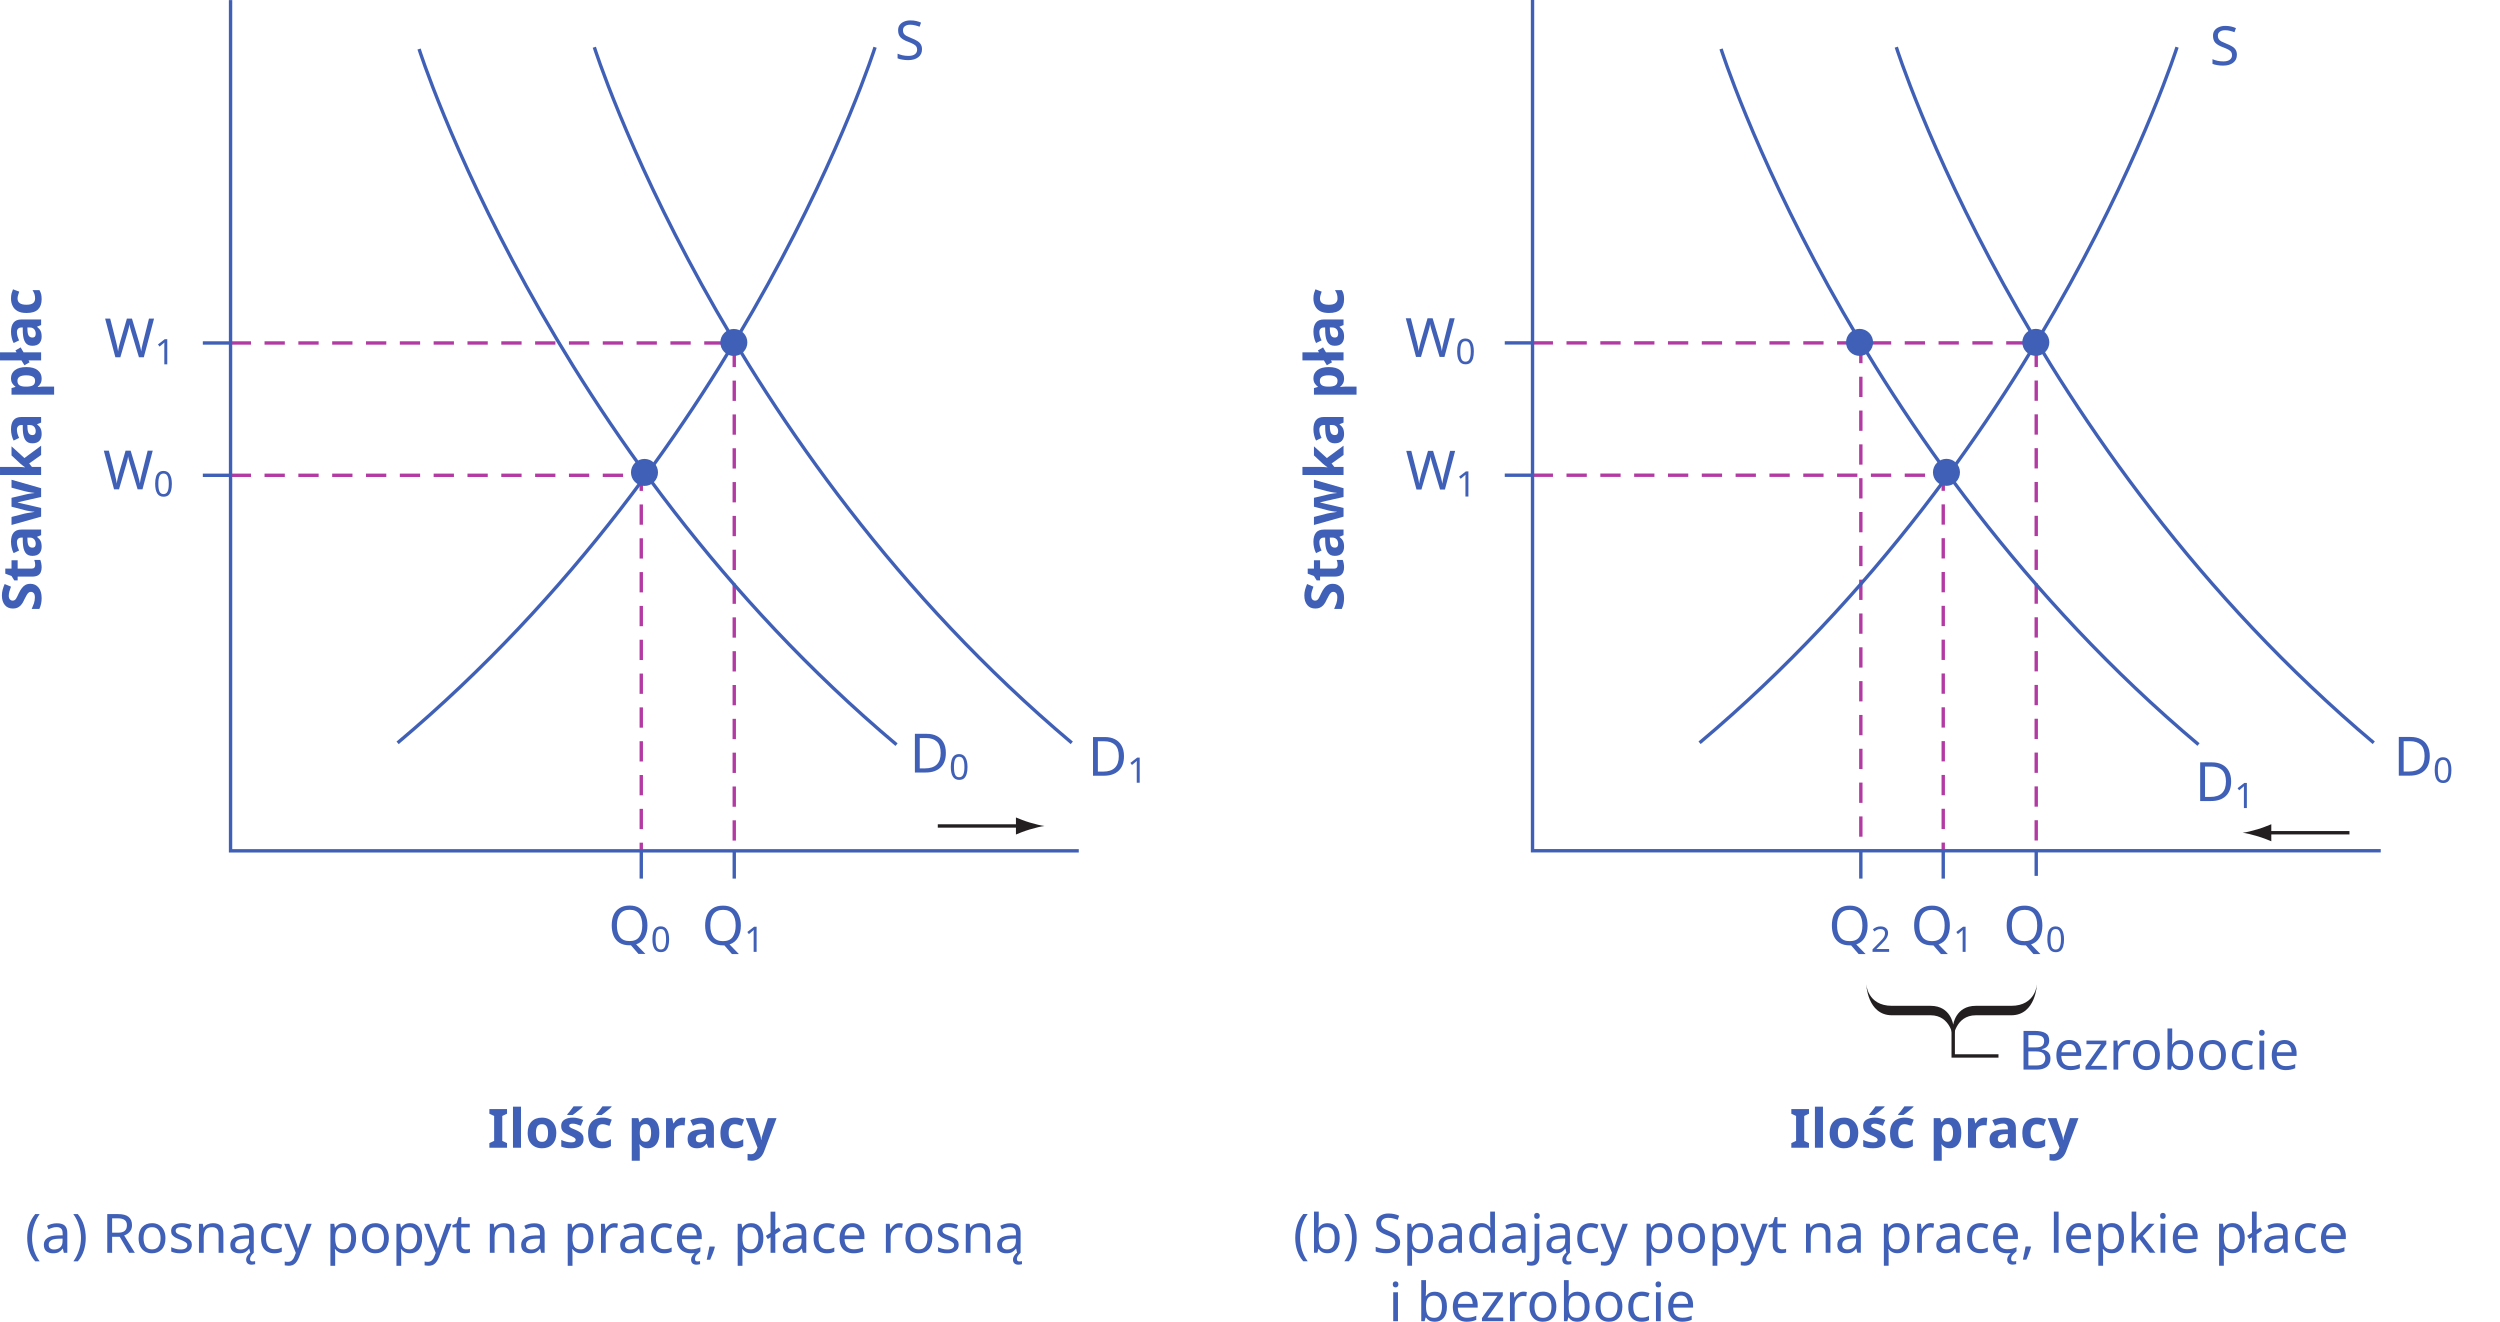
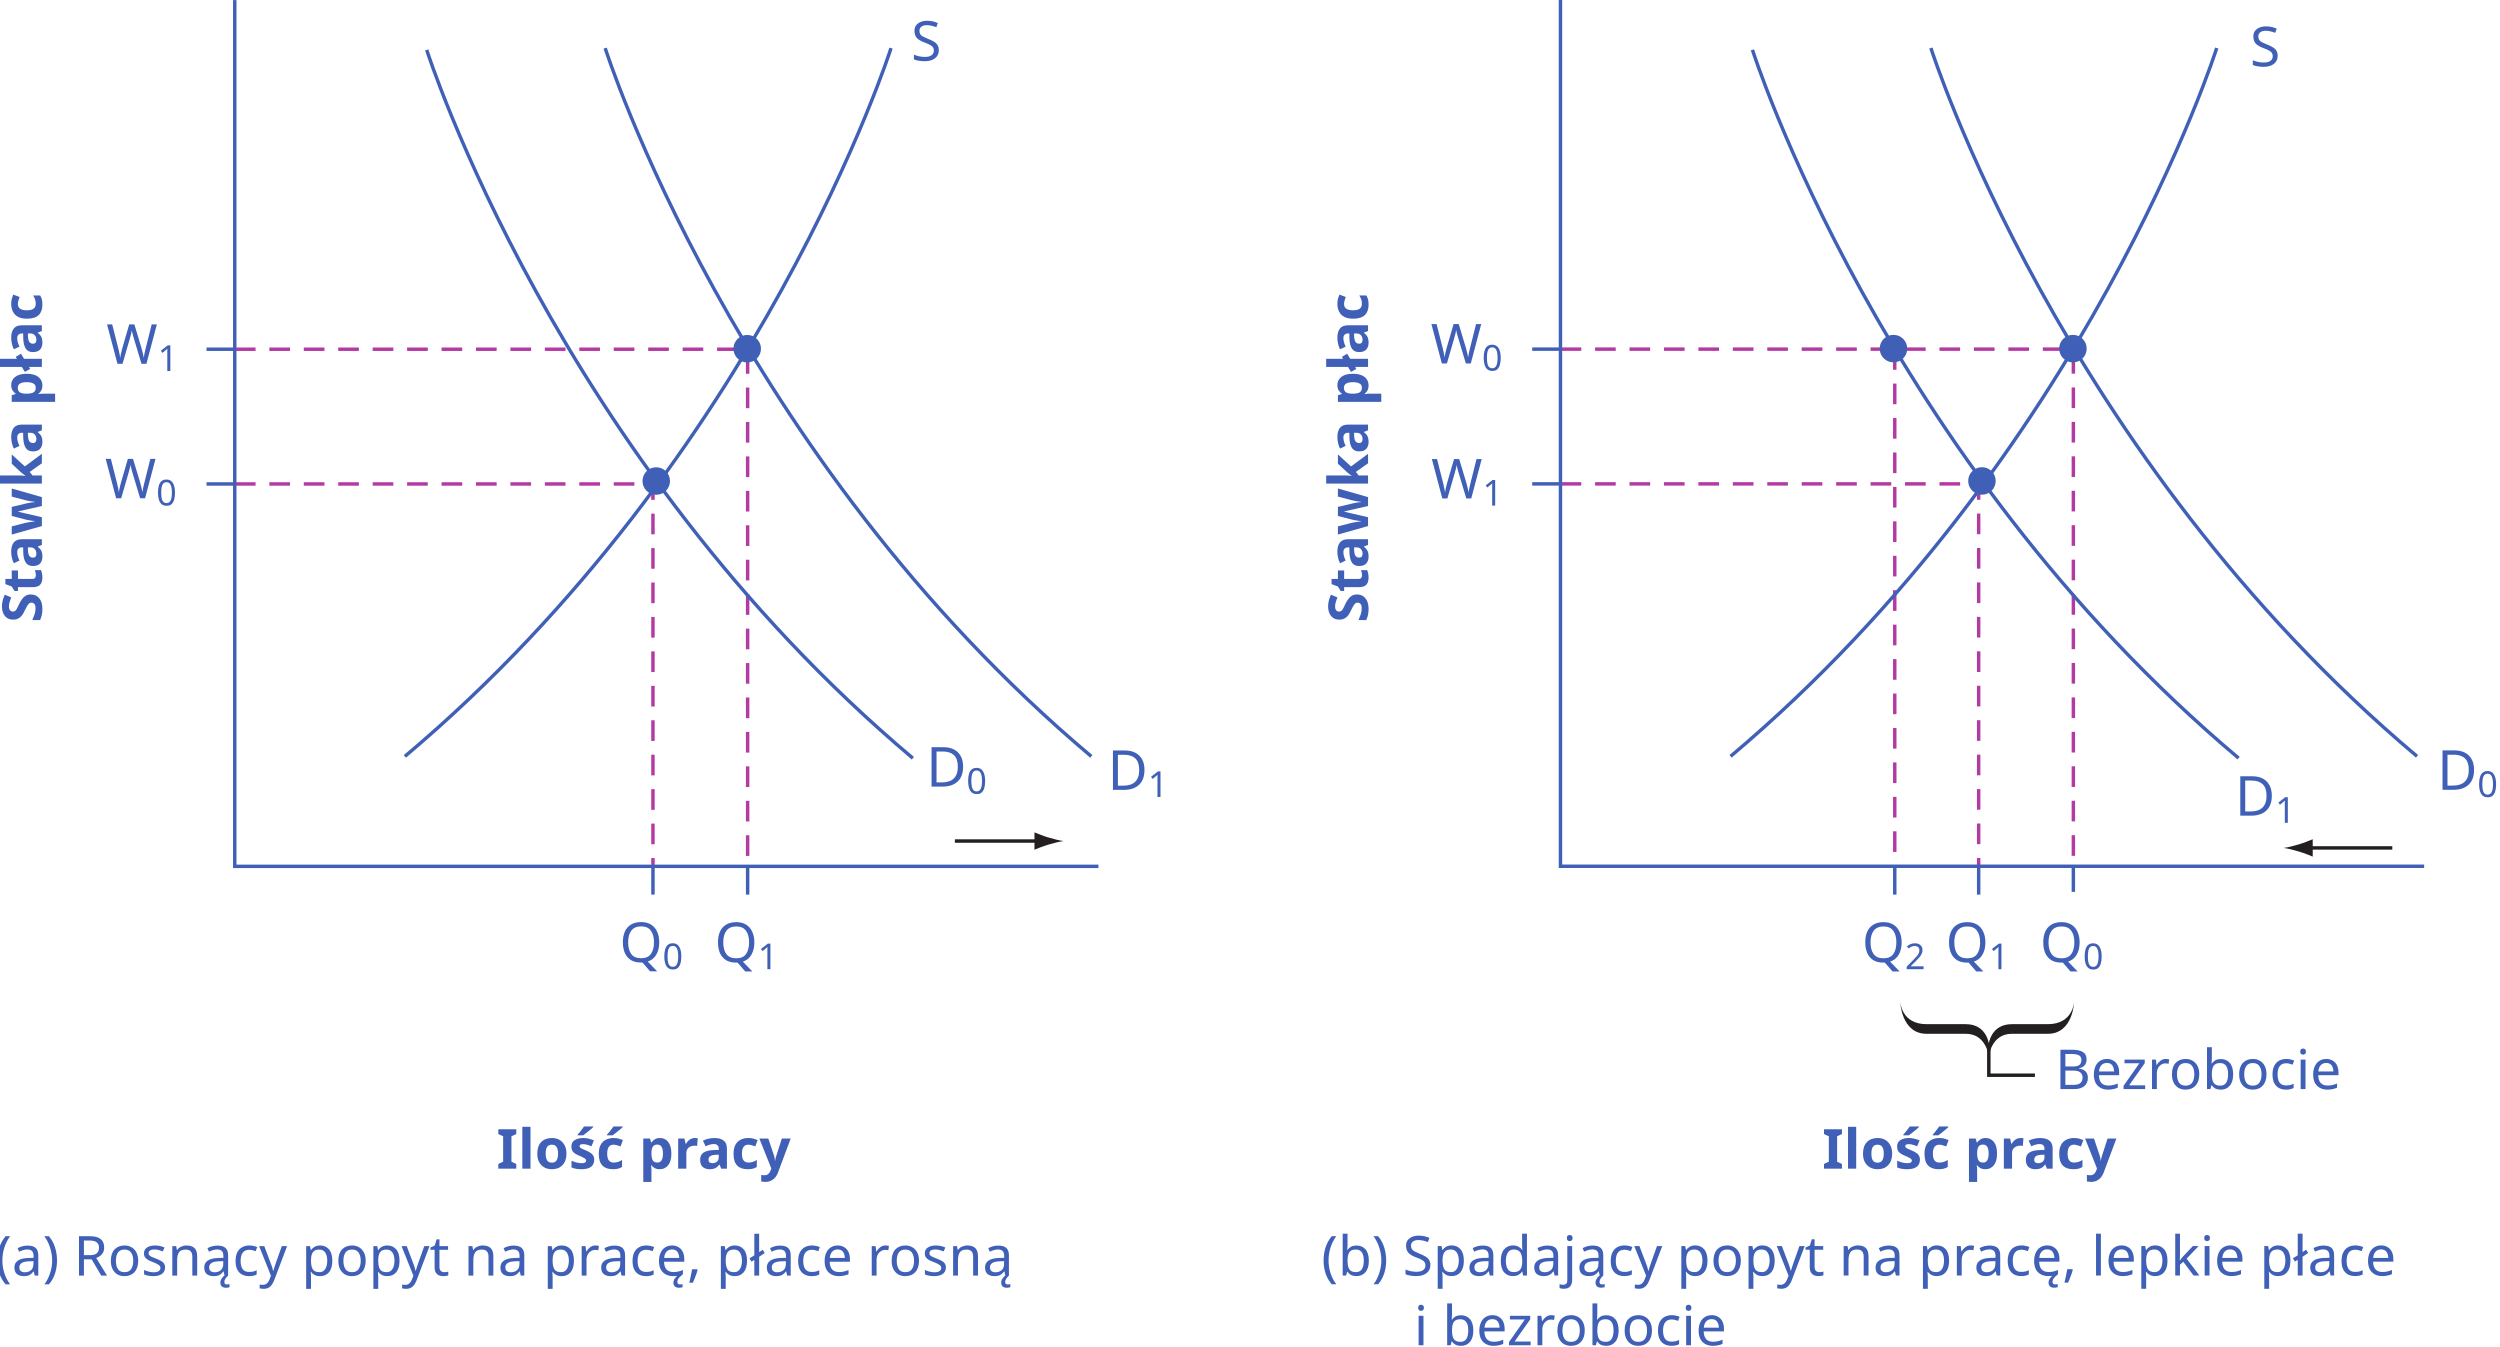
- <svg xmlns="http://www.w3.org/2000/svg" version="1.1" id="svg9872" width="492.76" height="260.57" viewBox="0 0 492.76 260.57">
+ <svg xmlns="http://www.w3.org/2000/svg" version="1.1" id="svg9872" width="483.936" height="260.57" viewBox="0 0 483.936 260.57">
  <defs id="defs9876" />
  <g id="g9880" transform="matrix(1.333333,0,0,-1.333333,5.923621,263.1603)">
    <g id="g37558" transform="translate(-1.501012,0.00419282)">
      <g id="g35998" transform="translate(-3.617828,40.10707)" />
-       <g id="g2110">
+       <g id="g1">
        <path d="m 223.631,127.116 h 60.692 V 71.428" style="fill:none;stroke:#b33aa3;stroke-width:0.5;stroke-linecap:butt;stroke-linejoin:miter;stroke-miterlimit:4;stroke-dasharray:3, 2;stroke-dashoffset:0;stroke-opacity:1" id="path9884" />
        <path d="m 223.631,146.678 h 74.438 V 71.428" style="fill:none;stroke:#b33aa3;stroke-width:0.5;stroke-linecap:butt;stroke-linejoin:miter;stroke-miterlimit:4;stroke-dasharray:3, 2;stroke-dashoffset:0;stroke-opacity:1" id="path9886" />
        <path d="M 272.141,146.678 V 71.428" style="fill:none;stroke:#b33aa3;stroke-width:0.5;stroke-linecap:butt;stroke-linejoin:miter;stroke-miterlimit:4;stroke-dasharray:3, 2;stroke-dashoffset:0;stroke-opacity:1" id="path9888" />
        <path d="M 31.163,127.104 H 91.855 V 71.416" style="fill:none;stroke:#b33aa3;stroke-width:0.5;stroke-linecap:butt;stroke-linejoin:miter;stroke-miterlimit:4;stroke-dasharray:3, 2;stroke-dashoffset:0;stroke-opacity:1" id="path9890" />
        <path d="M 31.163,146.665 H 105.601 V 71.416" style="fill:none;stroke:#b33aa3;stroke-width:0.5;stroke-linecap:butt;stroke-linejoin:miter;stroke-miterlimit:4;stroke-dasharray:3, 2;stroke-dashoffset:0;stroke-opacity:1" id="path9892" />
        <path d="M 284.323,71.535 V 67.485" style="fill:none;stroke:#3f60b6;stroke-width:0.5;stroke-linecap:butt;stroke-linejoin:miter;stroke-miterlimit:4;stroke-dasharray:none;stroke-opacity:1" id="path9922" />
        <path d="M 272.141,71.535 V 67.485" style="fill:none;stroke:#3f60b6;stroke-width:0.5;stroke-linecap:butt;stroke-linejoin:miter;stroke-miterlimit:4;stroke-dasharray:none;stroke-opacity:1" id="path9934" />
        <path d="M 298.069,71.535 V 67.887" style="fill:none;stroke:#3f60b6;stroke-width:0.5;stroke-linecap:butt;stroke-linejoin:miter;stroke-miterlimit:4;stroke-dasharray:none;stroke-opacity:1" id="path9964" />
        <path d="m 219.504,127.116 h 4.178" style="fill:none;stroke:#3f60b6;stroke-width:0.5;stroke-linecap:butt;stroke-linejoin:miter;stroke-miterlimit:4;stroke-dasharray:none;stroke-opacity:1" id="path9976" />
        <path d="m 219.504,146.678 h 4.178" style="fill:none;stroke:#3f60b6;stroke-width:0.5;stroke-linecap:butt;stroke-linejoin:miter;stroke-miterlimit:4;stroke-dasharray:none;stroke-opacity:1" id="path9988" />
        <path d="M 349,71.602 H 223.609 v 125.764" style="fill:none;stroke:#3f60b6;stroke-width:0.5;stroke-linecap:butt;stroke-linejoin:miter;stroke-miterlimit:4;stroke-dasharray:none;stroke-opacity:1" id="path9990" />
        <path d="m 251.479,190.13 c 0,0 18.768,-59.214 70.58,-102.831" style="fill:none;stroke:#3f60b6;stroke-width:0.5;stroke-linecap:butt;stroke-linejoin:miter;stroke-miterlimit:4;stroke-dasharray:none;stroke-opacity:1" id="path9992" />
        <path d="m 277.385,190.395 c 0,0 18.767,-59.215 70.58,-102.832" style="fill:none;stroke:#3f60b6;stroke-width:0.5;stroke-linecap:butt;stroke-linejoin:miter;stroke-miterlimit:4;stroke-dasharray:none;stroke-opacity:1" id="path9994" />
        <path d="m 318.887,190.395 c 0,0 -18.771,-59.215 -70.582,-102.832" style="fill:none;stroke:#3f60b6;stroke-width:0.5;stroke-linecap:butt;stroke-linejoin:miter;stroke-miterlimit:4;stroke-dasharray:none;stroke-opacity:1" id="path9996" />
        <path d="m 286.214,128.955 c 0.777,-0.776 0.777,-2.05 0,-2.828 -0.777,-0.777 -2.051,-0.777 -2.828,0 -0.777,0.778 -0.777,2.052 0,2.828 0.777,0.777 2.051,0.777 2.828,0" style="fill:#3f60b6;fill-opacity:1;fill-rule:nonzero;stroke:none;stroke-width:0.1" id="path9998" />
        <path d="m 299.423,148.168 c 0.777,-0.777 0.777,-2.05 0,-2.828 -0.777,-0.777 -2.051,-0.777 -2.828,0 -0.777,0.778 -0.777,2.051 0,2.828 0.777,0.777 2.051,0.777 2.828,0" style="fill:#3f60b6;fill-opacity:1;fill-rule:nonzero;stroke:none;stroke-width:0.1" id="path10000" />
        <path d="m 273.367,148.168 c 0.778,-0.777 0.778,-2.05 0,-2.828 -0.777,-0.777 -2.051,-0.777 -2.828,0 -0.777,0.778 -0.777,2.051 0,2.828 0.777,0.777 2.051,0.777 2.828,0" style="fill:#3f60b6;fill-opacity:1;fill-rule:nonzero;stroke:none;stroke-width:0.1" id="path10002" />
        <path d="m 294.373,47.279 h -5.24 c -3,0 -3.336,-3.301 -3.336,-3.301 0,0 -0.337,3.301 -3.337,3.301 h -5.712 c -3.668,0 -3.812,4.646 -3.812,4.646 0,0 0.144,-3.248 3.812,-3.248 h 5.712 c 3,0 3.337,-2.809 3.337,-2.809 0,0 0.336,2.809 3.336,2.809 h 5.24 c 3.666,0 3.813,3.248 3.813,3.248 0,0 -0.147,-4.646 -3.813,-4.646" style="fill:#231f20;fill-opacity:1;fill-rule:nonzero;stroke:none;stroke-width:0.1" id="path10004" />
        <path d="m 285.797,45.868 v -4.602 h 6.692" style="fill:none;stroke:#231f20;stroke-width:0.5;stroke-linecap:butt;stroke-linejoin:miter;stroke-miterlimit:4;stroke-dasharray:none;stroke-opacity:1" id="path10006" />
        <path d="m 344.375,74.264 h -12.4" style="fill:none;stroke:#231f20;stroke-width:0.5;stroke-linecap:butt;stroke-linejoin:miter;stroke-miterlimit:4;stroke-dasharray:none;stroke-opacity:1" id="path10008" />
        <path d="m 330.794,74.777 c 0.826,0.25 1.363,0.478 2.027,0.746 V 73 c -0.238,0.113 -1.201,0.496 -2.027,0.745 -0.885,0.268 -1.688,0.452 -2.207,0.516 0.519,0.065 1.322,0.248 2.207,0.516" style="fill:#231f20;fill-opacity:1;fill-rule:nonzero;stroke:none;stroke-width:0.1" id="path10010" />
        <path d="M 91.859,71.535 91.855,67.485" style="fill:none;stroke:#3f60b6;stroke-width:0.5;stroke-linecap:butt;stroke-linejoin:miter;stroke-miterlimit:4;stroke-dasharray:none;stroke-opacity:1" id="path10034" />
        <path d="M 105.601,71.535 V 67.485" style="fill:none;stroke:#3f60b6;stroke-width:0.5;stroke-linecap:butt;stroke-linejoin:miter;stroke-miterlimit:4;stroke-dasharray:none;stroke-opacity:1" id="path10064" />
        <path d="M 27.042,127.104 H 31.214" style="fill:none;stroke:#3f60b6;stroke-width:0.5;stroke-linecap:butt;stroke-linejoin:miter;stroke-miterlimit:4;stroke-dasharray:none;stroke-opacity:1" id="path10076" />
        <path d="M 27.042,146.665 H 31.214" style="fill:none;stroke:#3f60b6;stroke-width:0.5;stroke-linecap:butt;stroke-linejoin:miter;stroke-miterlimit:4;stroke-dasharray:none;stroke-opacity:1" id="path10088" />
        <path d="M 156.532,71.59 H 31.141 V 197.353" style="fill:none;stroke:#3f60b6;stroke-width:0.5;stroke-linecap:butt;stroke-linejoin:miter;stroke-miterlimit:4;stroke-dasharray:none;stroke-opacity:1" id="path10090" />
        <path d="m 59.01,190.118 c 0,0 18.769,-59.214 70.58,-102.832" style="fill:none;stroke:#3f60b6;stroke-width:0.5;stroke-linecap:butt;stroke-linejoin:miter;stroke-miterlimit:4;stroke-dasharray:none;stroke-opacity:1" id="path10092" />
        <path d="m 84.916,190.382 c 0,0 18.768,-59.213 70.581,-102.831" style="fill:none;stroke:#3f60b6;stroke-width:0.5;stroke-linecap:butt;stroke-linejoin:miter;stroke-miterlimit:4;stroke-dasharray:none;stroke-opacity:1" id="path10094" />
        <path d="m 126.418,190.382 c 0,0 -18.77,-59.213 -70.582,-102.831" style="fill:none;stroke:#3f60b6;stroke-width:0.5;stroke-linecap:butt;stroke-linejoin:miter;stroke-miterlimit:4;stroke-dasharray:none;stroke-opacity:1" id="path10096" />
        <path d="m 93.746,128.943 c 0.778,-0.777 0.778,-2.05 0,-2.829 -0.778,-0.776 -2.05,-0.776 -2.828,0 -0.778,0.779 -0.778,2.052 0,2.829 0.778,0.777 2.05,0.777 2.828,0" style="fill:#3f60b6;fill-opacity:1;fill-rule:nonzero;stroke:none;stroke-width:0.1" id="path10098" />
        <path d="m 106.955,148.155 c 0.777,-0.776 0.777,-2.049 0,-2.828 -0.778,-0.776 -2.05,-0.776 -2.829,0 -0.777,0.779 -0.777,2.052 0,2.828 0.779,0.777 2.051,0.777 2.829,0" style="fill:#3f60b6;fill-opacity:1;fill-rule:nonzero;stroke:none;stroke-width:0.1" id="path10100" />
        <path d="m 135.689,75.264 h 12.4" style="fill:none;stroke:#231f20;stroke-width:0.5;stroke-linecap:butt;stroke-linejoin:miter;stroke-miterlimit:4;stroke-dasharray:none;stroke-opacity:1" id="path10102" />
        <path d="m 149.27,75.777 c -0.826,0.25 -1.363,0.478 -2.027,0.746 V 74 c 0.238,0.113 1.201,0.496 2.027,0.745 0.885,0.268 1.687,0.452 2.207,0.516 -0.52,0.065 -1.322,0.248 -2.207,0.516" style="fill:#231f20;fill-opacity:1;fill-rule:nonzero;stroke:none;stroke-width:0.1" id="path10104" />
        <text xml:space="preserve" transform="matrix(0,1,1,0,0,0)" style="font-variant:normal;font-weight:normal;font-size:8px;font-family:ArialMT;-inkscape-font-specification:ArialMT;writing-mode:lr-tb;fill:#3f60b6;fill-opacity:1;fill-rule:nonzero;stroke:none" id="text8085-3-06-4-0-2-6" x="106.969" y="3.136">
          <tspan id="tspan8083-2-2-30-6-6-43" x="106.969" y="3.136" style="font-style:normal;font-variant:normal;font-weight:bold;font-stretch:normal;font-family:sans-serif;-inkscape-font-specification:'sans-serif Bold'">Stawka płac</tspan>
        </text>
        <text xml:space="preserve" transform="matrix(0,1,1,0,0,0)" style="font-variant:normal;font-weight:normal;font-size:8px;font-family:ArialMT;-inkscape-font-specification:ArialMT;writing-mode:lr-tb;fill:#3f60b6;fill-opacity:1;fill-rule:nonzero;stroke:none" id="text8085-3-06-4-0-2-6-3" x="106.969" y="195.672">
          <tspan id="tspan8083-2-2-30-6-6-43-1" x="106.969" y="195.672" style="font-style:normal;font-variant:normal;font-weight:bold;font-stretch:normal;font-family:sans-serif;-inkscape-font-specification:'sans-serif Bold'">Stawka płac</tspan>
        </text>
-         <text xml:space="preserve" transform="scale(1,-1)" style="font-variant:normal;font-weight:normal;font-size:8px;font-family:ArialMT;-inkscape-font-specification:ArialMT;writing-mode:lr-tb;fill:#3f60b6;fill-opacity:1;fill-rule:nonzero;stroke:none" id="text8085-3-06-4-0-2-6-1-1" x="0.766" y="-12.172">
-           <tspan id="tspan8083-2-2-30-6-6-43-0-0" x="0.766" y="-12.172" style="font-style:normal;font-variant:normal;font-weight:normal;font-stretch:normal;font-family:sans-serif;-inkscape-font-specification:sans-serif">(a) Rosnący popyt na pracę, płace rosną</tspan>
+         <text xml:space="preserve" transform="scale(1,-1)" style="font-variant:normal;font-weight:normal;font-size:8px;font-family:ArialMT;-inkscape-font-specification:ArialMT;writing-mode:lr-tb;fill:#3f60b6;fill-opacity:1;fill-rule:nonzero;stroke:none" id="text8085-3-06-4-0-2-6-1-1" x="-3.629" y="-12.172">
+           <tspan id="tspan8083-2-2-30-6-6-43-0-0" x="-3.629" y="-12.172" style="font-style:normal;font-variant:normal;font-weight:normal;font-stretch:normal;font-family:sans-serif;-inkscape-font-specification:sans-serif">(a) Rosnący popyt na pracę, płace rosną</tspan>
        </text>
-         <text xml:space="preserve" transform="matrix(1,0,0,-1,-3.617828,40.10707)" style="font-variant:normal;font-weight:normal;font-size:8px;font-family:ArialMT;-inkscape-font-specification:ArialMT;writing-mode:lr-tb;fill:#3f60b6;fill-opacity:1;fill-rule:nonzero;stroke:none" id="text8085-3-06-4-0-2-6-1-1-2" x="191.836" y="27.928">
-           <tspan x="191.836" y="27.928" style="font-style:normal;font-variant:normal;font-weight:normal;font-stretch:normal;font-family:sans-serif;-inkscape-font-specification:sans-serif" id="tspan35947">(b) Spadający popyt na pracę, lepkie płace</tspan>
+         <text xml:space="preserve" transform="scale(1,-1)" style="font-variant:normal;font-weight:normal;font-size:8px;font-family:ArialMT;-inkscape-font-specification:ArialMT;writing-mode:lr-tb;fill:#3f60b6;fill-opacity:1;fill-rule:nonzero;stroke:none" id="text8085-3-06-4-0-2-6-1-1-2" x="188.906" y="-12.179">
+           <tspan x="188.906" y="-12.179" style="font-style:normal;font-variant:normal;font-weight:normal;font-stretch:normal;font-family:sans-serif;-inkscape-font-specification:sans-serif" id="tspan35947">(b) Spadający popyt na pracę, lepkie płace</tspan>
        </text>
-         <text xml:space="preserve" transform="matrix(1,0,0,-1,-3.617828,40.10707)" style="font-variant:normal;font-weight:normal;font-size:8px;font-family:ArialMT;-inkscape-font-specification:ArialMT;writing-mode:lr-tb;fill:#3f60b6;fill-opacity:1;fill-rule:nonzero;stroke:none" id="text8085-3-06-4-0-2-6-1-1-2-1" x="205.945" y="38.055">
-           <tspan x="205.945" y="38.055" style="font-style:normal;font-variant:normal;font-weight:normal;font-stretch:normal;font-family:sans-serif;-inkscape-font-specification:sans-serif" id="tspan35947-0">i bezrobocie</tspan>
+         <text xml:space="preserve" transform="scale(1,-1)" style="font-variant:normal;font-weight:normal;font-size:8px;font-family:ArialMT;-inkscape-font-specification:ArialMT;writing-mode:lr-tb;fill:#3f60b6;fill-opacity:1;fill-rule:nonzero;stroke:none" id="text8085-3-06-4-0-2-6-1-1-2-1" x="202.327" y="-2.052">
+           <tspan x="202.327" y="-2.052" style="font-style:normal;font-variant:normal;font-weight:normal;font-stretch:normal;font-family:sans-serif;-inkscape-font-specification:sans-serif" id="tspan35947-0">i bezrobocie</tspan>
        </text>
        <text xml:space="preserve" transform="scale(1,-1)" style="font-variant:normal;font-weight:normal;font-size:8px;font-family:ArialMT;-inkscape-font-specification:ArialMT;writing-mode:lr-tb;fill:#3f60b6;fill-opacity:1;fill-rule:nonzero;stroke:none" id="text8085-3-06-4-0-2-6-1-1-1" x="69.151" y="-27.694">
          <tspan id="tspan8083-2-2-30-6-6-43-0-0-9" x="69.151" y="-27.694" style="font-style:normal;font-variant:normal;font-weight:bold;font-stretch:normal;font-family:sans-serif;-inkscape-font-specification:'sans-serif Bold'">Ilość pracy</tspan>
        </text>
        <text xml:space="preserve" transform="scale(1,-1)" style="font-variant:normal;font-weight:normal;font-size:8px;font-family:ArialMT;-inkscape-font-specification:ArialMT;writing-mode:lr-tb;fill:#3f60b6;fill-opacity:1;fill-rule:nonzero;stroke:none" id="text8085-3-06-4-0-2-6-1-1-6" x="261.619" y="-27.694">
          <tspan id="tspan8083-2-2-30-6-6-43-0-0-2" x="261.619" y="-27.694" style="font-style:normal;font-variant:normal;font-weight:bold;font-stretch:normal;font-family:sans-serif;-inkscape-font-specification:'sans-serif Bold'">Ilość pracy</tspan>
        </text>
        <text xml:space="preserve" transform="scale(1,-1)" style="font-variant:normal;font-weight:normal;font-size:8px;font-family:ArialMT;-inkscape-font-specification:ArialMT;writing-mode:lr-tb;fill:#3f60b6;fill-opacity:1;fill-rule:nonzero;stroke:none" id="text8085-3-06-4-0-2-6-1-1-12" x="295.411" y="-39.249">
          <tspan id="tspan8083-2-2-30-6-6-43-0-0-07" x="295.411" y="-39.249" style="font-style:normal;font-variant:normal;font-weight:normal;font-stretch:normal;font-family:sans-serif;-inkscape-font-specification:sans-serif">Bezrobocie</tspan>
        </text>
        <text xml:space="preserve" transform="scale(1,-1)" style="font-variant:normal;font-weight:normal;font-size:8px;font-family:ArialMT;-inkscape-font-specification:ArialMT;writing-mode:lr-tb;fill:#3f60b6;fill-opacity:1;fill-rule:nonzero;stroke:none" id="text8085-3-06-4-0-2-9-7" x="12.502" y="-144.549">
          <tspan id="tspan8083-2-2-30-6-6-4-1" x="12.502" y="-144.549" style="font-style:normal;font-variant:normal;font-weight:normal;font-stretch:normal;font-family:sans-serif;-inkscape-font-specification:sans-serif">W<tspan style="font-size:65%;baseline-shift:sub" id="tspan36000">1</tspan>
          </tspan>
        </text>
        <text xml:space="preserve" transform="scale(1,-1)" style="font-variant:normal;font-weight:normal;font-size:8px;font-family:ArialMT;-inkscape-font-specification:ArialMT;writing-mode:lr-tb;fill:#3f60b6;fill-opacity:1;fill-rule:nonzero;stroke:none" id="text8085-3-06-4-0-2-9-7-5" x="12.307" y="-125.025">
          <tspan id="tspan8083-2-2-30-6-6-4-1-6" x="12.307" y="-125.025" style="font-style:normal;font-variant:normal;font-weight:normal;font-stretch:normal;font-family:sans-serif;-inkscape-font-specification:sans-serif">W<tspan style="font-size:65%;baseline-shift:sub" id="tspan36317">0</tspan>
          </tspan>
        </text>
        <text xml:space="preserve" transform="scale(1,-1)" style="font-variant:normal;font-weight:normal;font-size:8px;font-family:ArialMT;-inkscape-font-specification:ArialMT;writing-mode:lr-tb;fill:#3f60b6;fill-opacity:1;fill-rule:nonzero;stroke:none" id="text8085-3-06-4-0-2-9-7-1" x="204.843" y="-125">
          <tspan id="tspan8083-2-2-30-6-6-4-1-0" x="204.843" y="-125" style="font-style:normal;font-variant:normal;font-weight:normal;font-stretch:normal;font-family:sans-serif;-inkscape-font-specification:sans-serif">W<tspan style="font-size:65%;baseline-shift:sub" id="tspan36000-3">1</tspan>
          </tspan>
        </text>
        <text xml:space="preserve" transform="scale(1,-1)" style="font-variant:normal;font-weight:normal;font-size:8px;font-family:ArialMT;-inkscape-font-specification:ArialMT;writing-mode:lr-tb;fill:#3f60b6;fill-opacity:1;fill-rule:nonzero;stroke:none" id="text8085-3-06-4-0-2-9-7-5-7" x="204.776" y="-144.599">
          <tspan id="tspan8083-2-2-30-6-6-4-1-6-8" x="204.776" y="-144.599" style="font-style:normal;font-variant:normal;font-weight:normal;font-stretch:normal;font-family:sans-serif;-inkscape-font-specification:sans-serif">W<tspan style="font-size:65%;baseline-shift:sub" id="tspan36317-8">0</tspan>
          </tspan>
        </text>
        <text xml:space="preserve" transform="scale(1,-1)" style="font-variant:normal;font-weight:normal;font-size:8px;font-family:ArialMT;-inkscape-font-specification:ArialMT;writing-mode:lr-tb;fill:#3f60b6;fill-opacity:1;fill-rule:nonzero;stroke:none" id="text8085-3-06-4-0-2-9-7-7-2" x="267.374" y="-57.692">
          <tspan id="tspan8083-2-2-30-6-6-4-1-4-0" x="267.374" y="-57.692" style="font-style:normal;font-variant:normal;font-weight:normal;font-stretch:normal;font-family:sans-serif;-inkscape-font-specification:sans-serif">Q<tspan style="font-size:65%;baseline-shift:sub" id="tspan36305">2</tspan>
          </tspan>
        </text>
        <text xml:space="preserve" transform="scale(1,-1)" style="font-variant:normal;font-weight:normal;font-size:8px;font-family:ArialMT;-inkscape-font-specification:ArialMT;writing-mode:lr-tb;fill:#3f60b6;fill-opacity:1;fill-rule:nonzero;stroke:none" id="text8085-3-06-4-0-2-9-7-7-2-9" x="279.536" y="-57.692">
          <tspan id="tspan8083-2-2-30-6-6-4-1-4-0-4" x="279.536" y="-57.692" style="font-style:normal;font-variant:normal;font-weight:normal;font-stretch:normal;font-family:sans-serif;-inkscape-font-specification:sans-serif">Q<tspan style="font-size:65%;baseline-shift:sub" id="tspan36307">1</tspan>
          </tspan>
        </text>
        <text xml:space="preserve" transform="scale(1,-1)" style="font-variant:normal;font-weight:normal;font-size:8px;font-family:ArialMT;-inkscape-font-specification:ArialMT;writing-mode:lr-tb;fill:#3f60b6;fill-opacity:1;fill-rule:nonzero;stroke:none" id="text8085-3-06-4-0-2-9-7-6-9" x="293.214" y="-57.692">
          <tspan id="tspan8083-2-2-30-6-6-4-1-47-0" x="293.214" y="-57.692" style="font-style:normal;font-variant:normal;font-weight:normal;font-stretch:normal;font-family:sans-serif;-inkscape-font-specification:sans-serif">Q<tspan style="font-size:65%;baseline-shift:sub" id="tspan36309">0</tspan>
          </tspan>
        </text>
        <text xml:space="preserve" transform="scale(1,-1)" style="font-variant:normal;font-weight:normal;font-size:8px;font-family:ArialMT;-inkscape-font-specification:ArialMT;writing-mode:lr-tb;fill:#3f60b6;fill-opacity:1;fill-rule:nonzero;stroke:none" id="text8085-3-06-4-0-2-9-7-7-2-9-6" x="100.814" y="-57.692">
          <tspan id="tspan8083-2-2-30-6-6-4-1-4-0-4-3" x="100.814" y="-57.692" style="font-style:normal;font-variant:normal;font-weight:normal;font-stretch:normal;font-family:sans-serif;-inkscape-font-specification:sans-serif">Q<tspan style="font-size:65%;baseline-shift:sub" id="tspan36307-50">1</tspan>
          </tspan>
        </text>
        <text xml:space="preserve" transform="scale(1,-1)" style="font-variant:normal;font-weight:normal;font-size:8px;font-family:ArialMT;-inkscape-font-specification:ArialMT;writing-mode:lr-tb;fill:#3f60b6;fill-opacity:1;fill-rule:nonzero;stroke:none" id="text8085-3-06-4-0-2-9-7-6-9-80" x="87.004" y="-57.701">
          <tspan id="tspan8083-2-2-30-6-6-4-1-47-0-4" x="87.004" y="-57.701" style="font-style:normal;font-variant:normal;font-weight:normal;font-stretch:normal;font-family:sans-serif;-inkscape-font-specification:sans-serif">Q<tspan style="font-size:65%;baseline-shift:sub" id="tspan36309-1">0</tspan>
          </tspan>
        </text>
        <text xml:space="preserve" transform="scale(1,-1)" style="font-variant:normal;font-weight:normal;font-size:8px;font-family:ArialMT;-inkscape-font-specification:ArialMT;writing-mode:lr-tb;fill:#3f60b6;fill-opacity:1;fill-rule:nonzero;stroke:none" id="text8085-3-06-4-0-2-9-7-64" x="129.34" y="-188.553">
          <tspan id="tspan8083-2-2-30-6-6-4-1-62" x="129.34" y="-188.553" style="font-style:normal;font-variant:normal;font-weight:normal;font-stretch:normal;font-family:sans-serif;-inkscape-font-specification:sans-serif">S</tspan>
        </text>
        <text xml:space="preserve" transform="scale(1,-1)" style="font-variant:normal;font-weight:normal;font-size:8px;font-family:ArialMT;-inkscape-font-specification:ArialMT;writing-mode:lr-tb;fill:#3f60b6;fill-opacity:1;fill-rule:nonzero;stroke:none" id="text8085-3-06-4-0-2-9-7-64-0" x="323.719" y="-187.741">
          <tspan id="tspan8083-2-2-30-6-6-4-1-62-9" x="323.719" y="-187.741" style="font-style:normal;font-variant:normal;font-weight:normal;font-stretch:normal;font-family:sans-serif;-inkscape-font-specification:sans-serif">S</tspan>
        </text>
        <text xml:space="preserve" transform="scale(1,-1)" style="font-variant:normal;font-weight:normal;font-size:8px;font-family:ArialMT;-inkscape-font-specification:ArialMT;writing-mode:lr-tb;fill:#3f60b6;fill-opacity:1;fill-rule:nonzero;stroke:none" id="text8085-3-06-4-0-2-9-7-0" x="321.522" y="-78.949">
          <tspan id="tspan8083-2-2-30-6-6-4-1-1" x="321.522" y="-78.949" style="font-style:normal;font-variant:normal;font-weight:normal;font-stretch:normal;font-family:sans-serif;-inkscape-font-specification:sans-serif">D<tspan style="font-size:65%;baseline-shift:sub" id="tspan36311">1</tspan>
          </tspan>
        </text>
        <text xml:space="preserve" transform="scale(1,-1)" style="font-variant:normal;font-weight:normal;font-size:8px;font-family:ArialMT;-inkscape-font-specification:ArialMT;writing-mode:lr-tb;fill:#3f60b6;fill-opacity:1;fill-rule:nonzero;stroke:none" id="text8085-3-06-4-0-2-9-7-0-6" x="157.857" y="-82.692">
          <tspan id="tspan8083-2-2-30-6-6-4-1-1-0" x="157.857" y="-82.692" style="font-style:normal;font-variant:normal;font-weight:normal;font-stretch:normal;font-family:sans-serif;-inkscape-font-specification:sans-serif">D<tspan style="font-size:65%;baseline-shift:sub" id="tspan36311-4">1</tspan>
          </tspan>
        </text>
        <text xml:space="preserve" transform="scale(1,-1)" style="font-variant:normal;font-weight:normal;font-size:8px;font-family:ArialMT;-inkscape-font-specification:ArialMT;writing-mode:lr-tb;fill:#3f60b6;fill-opacity:1;fill-rule:nonzero;stroke:none" id="text8085-3-06-4-0-2-9-7-77" x="350.887" y="-82.702">
          <tspan id="tspan8083-2-2-30-6-6-4-1-26" x="350.887" y="-82.702" style="font-style:normal;font-variant:normal;font-weight:normal;font-stretch:normal;font-family:sans-serif;-inkscape-font-specification:sans-serif">D<tspan style="font-size:65%;baseline-shift:sub" id="tspan36313">0</tspan>
          </tspan>
        </text>
        <text xml:space="preserve" transform="scale(1,-1)" style="font-variant:normal;font-weight:normal;font-size:8px;font-family:ArialMT;-inkscape-font-specification:ArialMT;writing-mode:lr-tb;fill:#3f60b6;fill-opacity:1;fill-rule:nonzero;stroke:none" id="text8085-3-06-4-0-2-9-7-77-6" x="131.524" y="-83.166">
          <tspan id="tspan8083-2-2-30-6-6-4-1-26-7" x="131.524" y="-83.166" style="font-style:normal;font-variant:normal;font-weight:normal;font-stretch:normal;font-family:sans-serif;-inkscape-font-specification:sans-serif">D<tspan style="font-size:65%;baseline-shift:sub" id="tspan36313-6">0</tspan>
          </tspan>
        </text>
      </g>
    </g>
  </g>
</svg>
